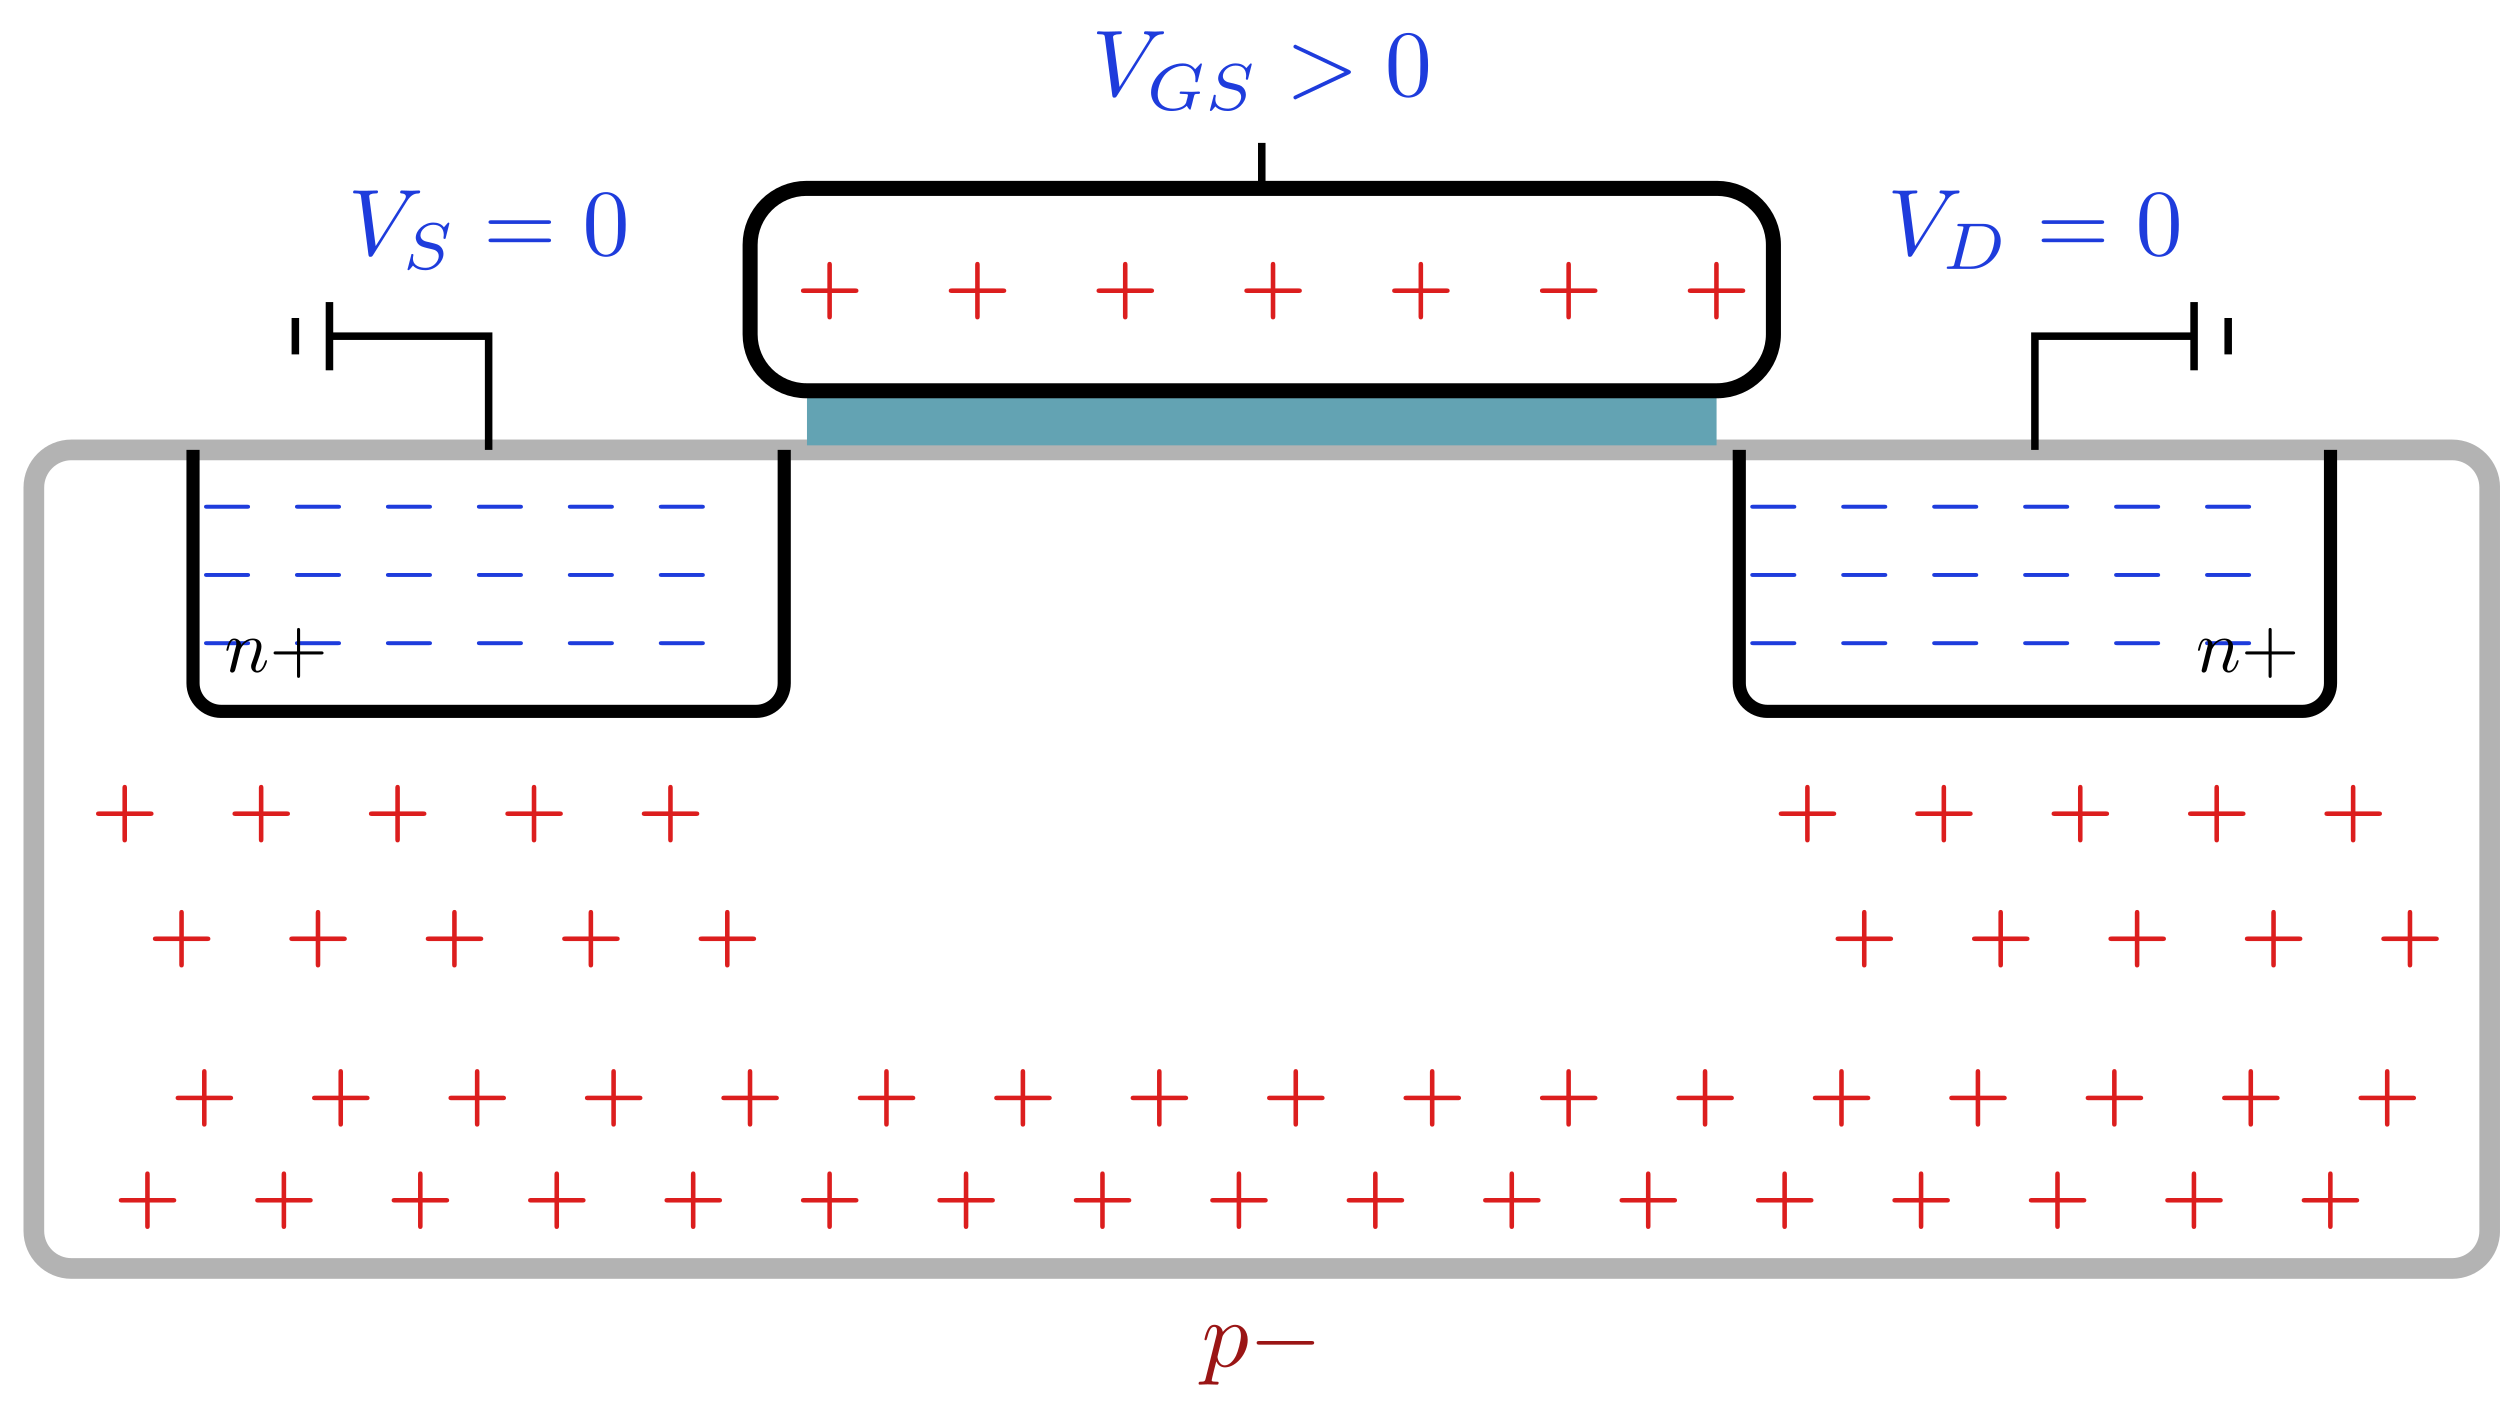
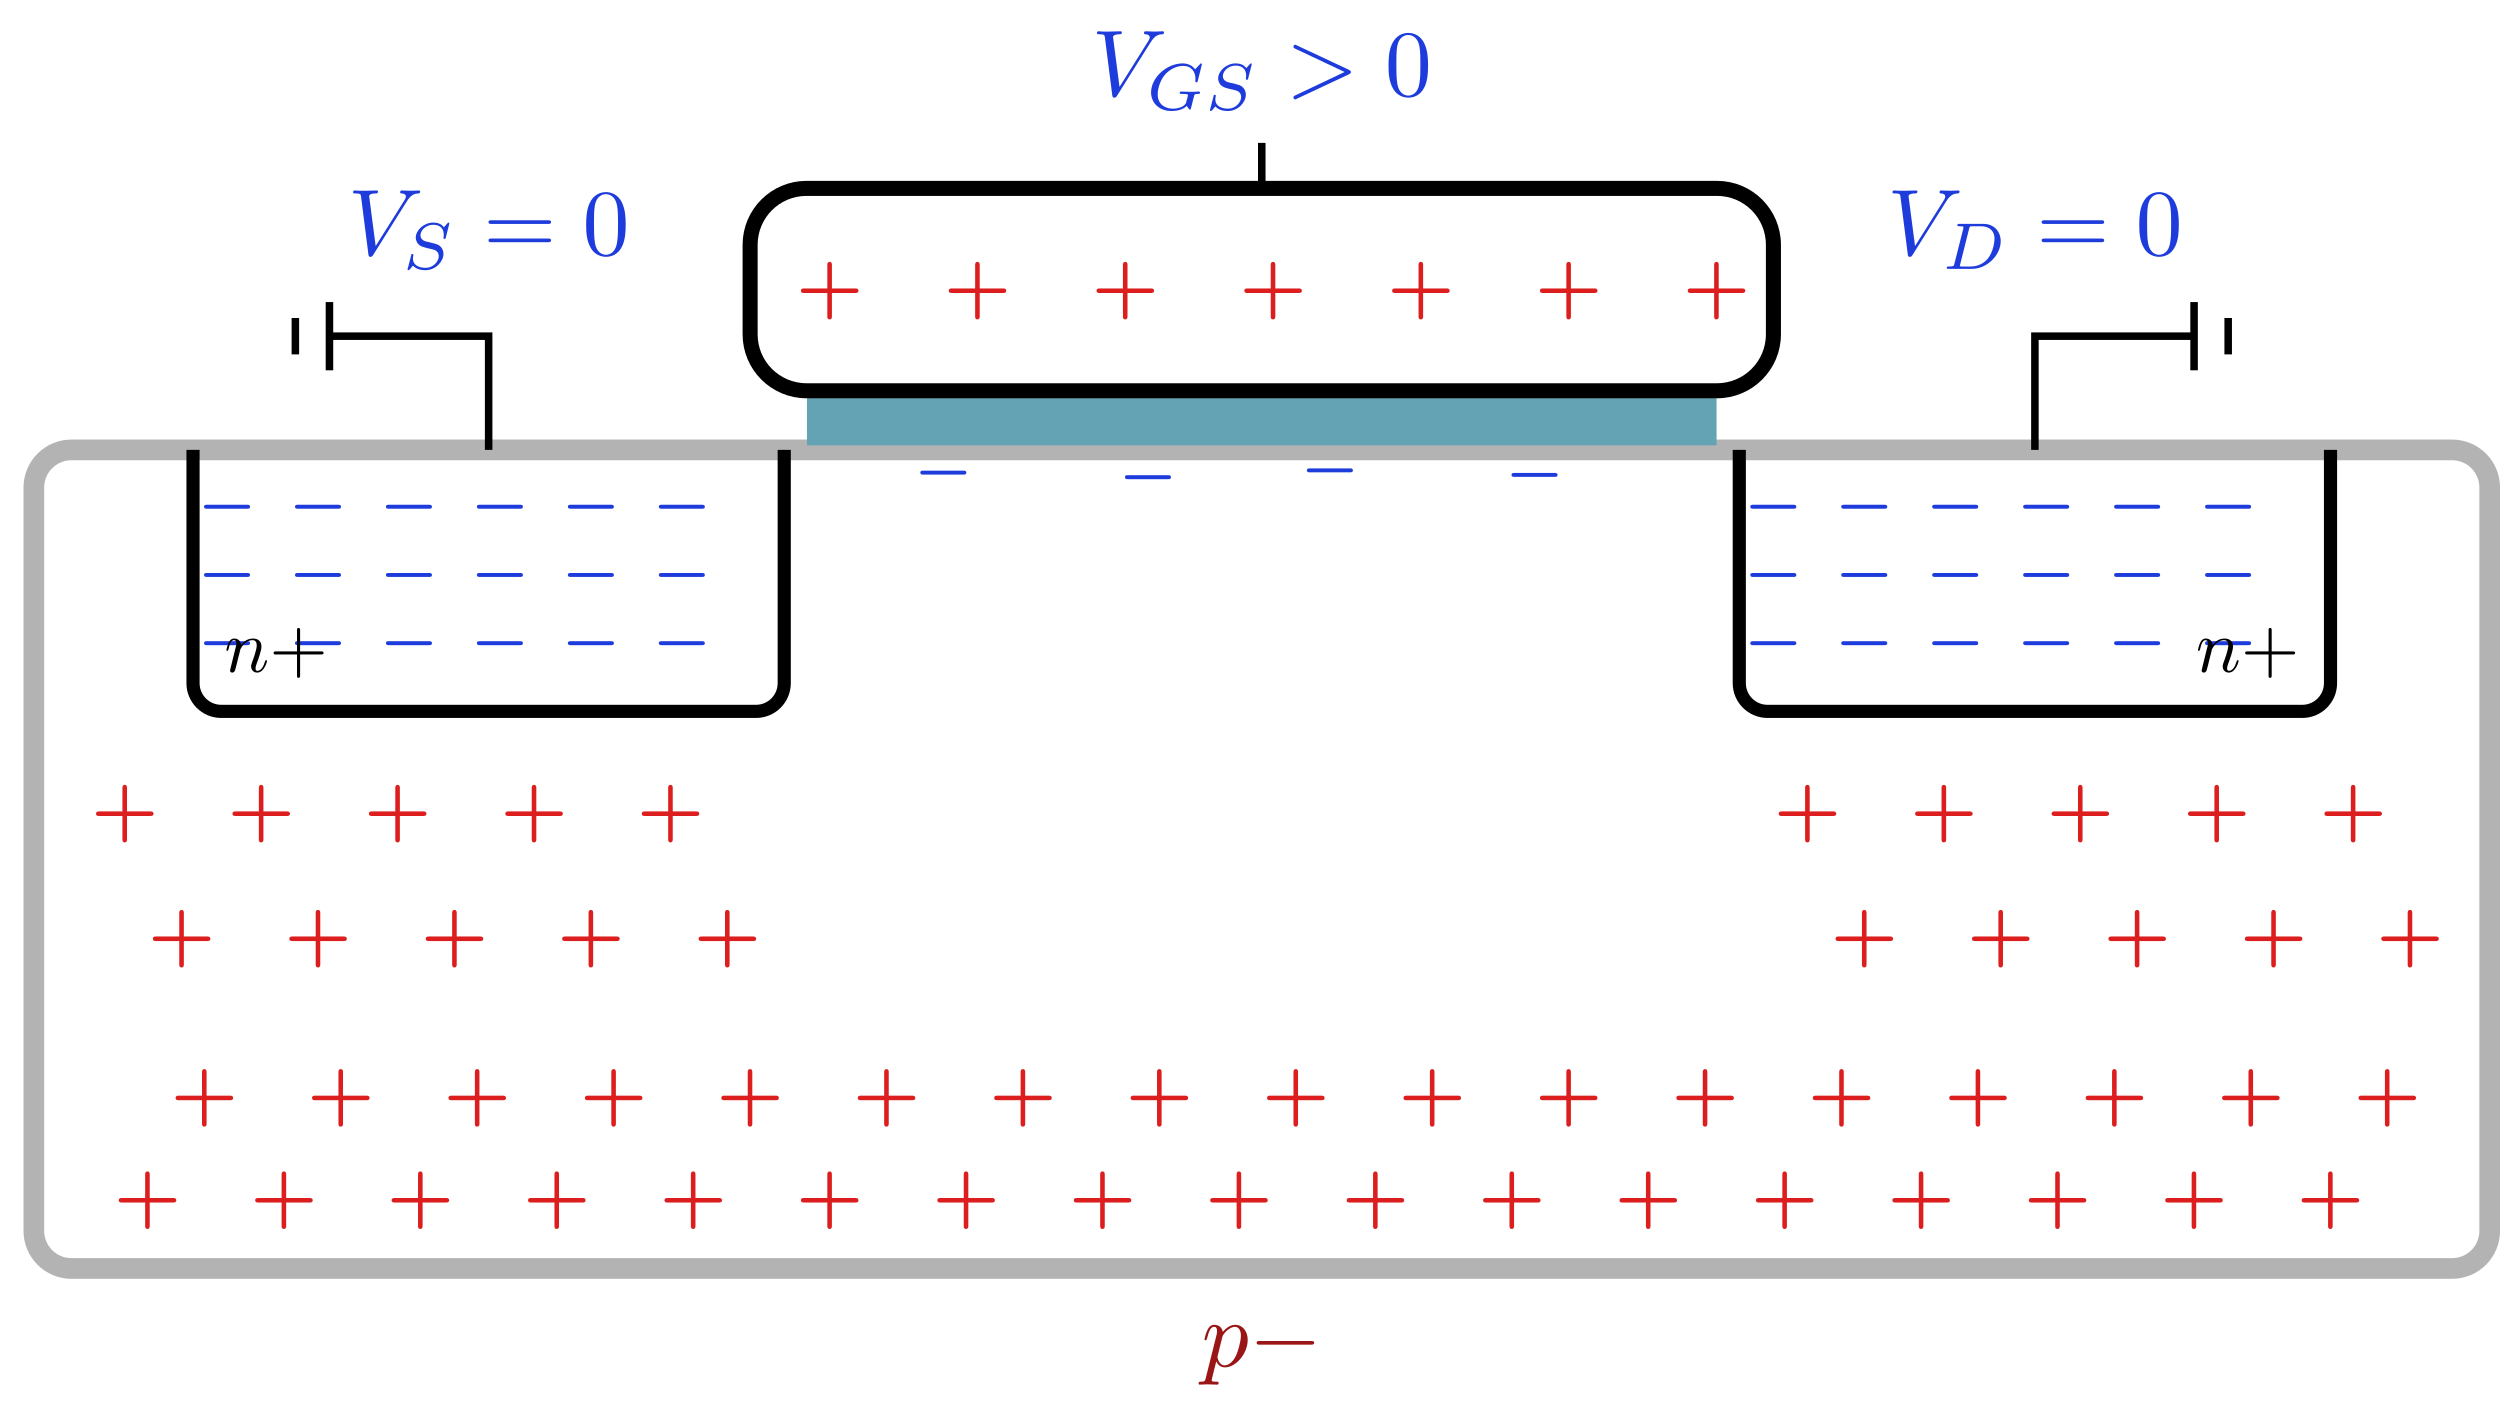
<svg xmlns="http://www.w3.org/2000/svg" xmlns:xlink="http://www.w3.org/1999/xlink" width="264.904pt" height="150.039pt" viewBox="0 0 264.904 150.039">
  <defs>
    <g>
      <g id="glyph-0-0">
        <path d="M 5.234 -1.531 C 5.344 -1.531 5.547 -1.531 5.547 -1.734 C 5.547 -1.953 5.359 -1.953 5.234 -1.953 L 0.984 -1.953 C 0.875 -1.953 0.672 -1.953 0.672 -1.75 C 0.672 -1.531 0.875 -1.531 0.984 -1.531 Z M 5.234 -1.531 " />
      </g>
      <g id="glyph-1-0">
        <path d="M 0.703 -0.469 C 0.672 -0.344 0.625 -0.172 0.625 -0.125 C 0.625 0.016 0.734 0.094 0.859 0.094 C 0.953 0.094 1.094 0.031 1.156 -0.141 C 1.156 -0.156 1.266 -0.531 1.312 -0.719 L 1.484 -1.438 C 1.531 -1.625 1.578 -1.797 1.625 -1.969 C 1.656 -2.109 1.719 -2.344 1.719 -2.375 C 1.844 -2.625 2.266 -3.344 3.016 -3.344 C 3.375 -3.344 3.453 -3.047 3.453 -2.781 C 3.453 -2.297 3.062 -1.281 2.938 -0.938 C 2.859 -0.75 2.859 -0.656 2.859 -0.562 C 2.859 -0.188 3.125 0.094 3.5 0.094 C 4.25 0.094 4.547 -1.078 4.547 -1.141 C 4.547 -1.219 4.484 -1.219 4.453 -1.219 C 4.375 -1.219 4.375 -1.188 4.328 -1.078 C 4.172 -0.531 3.906 -0.094 3.516 -0.094 C 3.391 -0.094 3.328 -0.172 3.328 -0.344 C 3.328 -0.547 3.406 -0.734 3.469 -0.922 C 3.625 -1.344 3.953 -2.219 3.953 -2.672 C 3.953 -3.203 3.625 -3.516 3.047 -3.516 C 2.328 -3.516 1.938 -3.016 1.797 -2.828 C 1.766 -3.281 1.438 -3.516 1.062 -3.516 C 0.703 -3.516 0.547 -3.219 0.469 -3.062 C 0.344 -2.797 0.234 -2.328 0.234 -2.297 C 0.234 -2.219 0.312 -2.219 0.328 -2.219 C 0.406 -2.219 0.422 -2.219 0.469 -2.406 C 0.594 -2.969 0.75 -3.344 1.047 -3.344 C 1.203 -3.344 1.297 -3.25 1.297 -2.984 C 1.297 -2.812 1.266 -2.719 1.156 -2.312 Z M 0.703 -0.469 " />
      </g>
      <g id="glyph-2-0">
        <path d="M 3.266 -1.828 L 5.484 -1.828 C 5.594 -1.828 5.75 -1.828 5.75 -1.984 C 5.75 -2.156 5.594 -2.156 5.484 -2.156 L 3.266 -2.156 L 3.266 -4.375 C 3.266 -4.5 3.266 -4.641 3.094 -4.641 C 2.938 -4.641 2.938 -4.5 2.938 -4.375 L 2.938 -2.156 L 0.703 -2.156 C 0.594 -2.156 0.453 -2.156 0.453 -1.984 C 0.453 -1.828 0.594 -1.828 0.703 -1.828 L 2.938 -1.828 L 2.938 0.391 C 2.938 0.516 2.938 0.656 3.094 0.656 C 3.266 0.656 3.266 0.516 3.266 0.391 Z M 3.266 -1.828 " />
      </g>
      <g id="glyph-3-0">
        <path d="M 3.797 -1.75 L 6.266 -1.75 C 6.359 -1.75 6.609 -1.75 6.609 -1.984 C 6.609 -2.234 6.375 -2.234 6.266 -2.234 L 3.797 -2.234 L 3.797 -4.703 C 3.797 -4.812 3.797 -5.047 3.562 -5.047 C 3.312 -5.047 3.312 -4.812 3.312 -4.703 L 3.312 -2.234 L 0.859 -2.234 C 0.734 -2.234 0.516 -2.234 0.516 -1.984 C 0.516 -1.75 0.75 -1.75 0.859 -1.75 L 3.312 -1.75 L 3.312 0.719 C 3.312 0.812 3.312 1.047 3.547 1.047 C 3.797 1.047 3.797 0.828 3.797 0.719 Z M 3.797 -1.75 " />
      </g>
      <g id="glyph-4-0">
        <path d="M 0.453 1.219 C 0.375 1.562 0.344 1.625 -0.094 1.625 C -0.203 1.625 -0.312 1.625 -0.312 1.812 C -0.312 1.891 -0.266 1.938 -0.188 1.938 C 0.078 1.938 0.375 1.906 0.641 1.906 C 0.984 1.906 1.312 1.938 1.641 1.938 C 1.688 1.938 1.812 1.938 1.812 1.734 C 1.812 1.625 1.719 1.625 1.578 1.625 C 1.078 1.625 1.078 1.562 1.078 1.469 C 1.078 1.344 1.5 -0.281 1.562 -0.531 C 1.688 -0.234 1.969 0.109 2.484 0.109 C 3.641 0.109 4.891 -1.344 4.891 -2.812 C 4.891 -3.75 4.312 -4.406 3.562 -4.406 C 3.062 -4.406 2.578 -4.047 2.25 -3.656 C 2.156 -4.203 1.719 -4.406 1.359 -4.406 C 0.891 -4.406 0.703 -4.016 0.625 -3.844 C 0.438 -3.5 0.312 -2.906 0.312 -2.875 C 0.312 -2.766 0.406 -2.766 0.422 -2.766 C 0.531 -2.766 0.531 -2.781 0.594 -3 C 0.766 -3.703 0.969 -4.188 1.328 -4.188 C 1.5 -4.188 1.641 -4.109 1.641 -3.734 C 1.641 -3.5 1.609 -3.391 1.562 -3.219 Z M 2.203 -3.109 C 2.266 -3.375 2.547 -3.656 2.719 -3.812 C 3.078 -4.109 3.359 -4.188 3.531 -4.188 C 3.922 -4.188 4.172 -3.844 4.172 -3.25 C 4.172 -2.656 3.844 -1.516 3.656 -1.141 C 3.312 -0.438 2.844 -0.109 2.469 -0.109 C 1.812 -0.109 1.688 -0.938 1.688 -1 C 1.688 -1.016 1.688 -1.031 1.719 -1.156 Z M 2.203 -3.109 " />
      </g>
      <g id="glyph-4-1">
        <path d="M 6.266 -5.672 C 6.75 -6.453 7.172 -6.484 7.531 -6.5 C 7.656 -6.516 7.672 -6.672 7.672 -6.688 C 7.672 -6.766 7.609 -6.812 7.531 -6.812 C 7.281 -6.812 6.984 -6.781 6.719 -6.781 C 6.391 -6.781 6.047 -6.812 5.734 -6.812 C 5.672 -6.812 5.547 -6.812 5.547 -6.625 C 5.547 -6.516 5.625 -6.5 5.703 -6.5 C 5.969 -6.484 6.156 -6.375 6.156 -6.172 C 6.156 -6.016 6.016 -5.797 6.016 -5.797 L 2.953 -0.922 L 2.266 -6.203 C 2.266 -6.375 2.5 -6.5 2.953 -6.5 C 3.094 -6.5 3.203 -6.5 3.203 -6.703 C 3.203 -6.781 3.125 -6.812 3.078 -6.812 C 2.672 -6.812 2.25 -6.781 1.828 -6.781 C 1.656 -6.781 1.469 -6.781 1.281 -6.781 C 1.109 -6.781 0.922 -6.812 0.75 -6.812 C 0.672 -6.812 0.562 -6.812 0.562 -6.625 C 0.562 -6.5 0.641 -6.5 0.812 -6.5 C 1.359 -6.5 1.375 -6.406 1.406 -6.156 L 2.188 -0.016 C 2.219 0.188 2.266 0.219 2.391 0.219 C 2.547 0.219 2.594 0.172 2.672 0.047 Z M 6.266 -5.672 " />
      </g>
      <g id="glyph-4-2">
        <path d="M 6.734 -2.266 C 6.844 -2.328 6.922 -2.375 6.922 -2.5 C 6.922 -2.609 6.844 -2.656 6.734 -2.719 L 1.203 -5.312 C 1.078 -5.391 1.062 -5.391 1.031 -5.391 C 0.922 -5.391 0.828 -5.297 0.828 -5.188 C 0.828 -5.094 0.875 -5.031 1.016 -4.969 L 6.25 -2.5 L 1.016 -0.016 C 0.875 0.047 0.828 0.109 0.828 0.203 C 0.828 0.312 0.922 0.406 1.031 0.406 C 1.062 0.406 1.078 0.406 1.203 0.328 Z M 6.734 -2.266 " />
      </g>
      <g id="glyph-5-0">
        <path d="M 6.562 -2.297 C 6.734 -2.297 6.922 -2.297 6.922 -2.5 C 6.922 -2.688 6.734 -2.688 6.562 -2.688 L 1.172 -2.688 C 1 -2.688 0.828 -2.688 0.828 -2.5 C 0.828 -2.297 1 -2.297 1.172 -2.297 Z M 6.562 -2.297 " />
      </g>
      <g id="glyph-6-0">
        <path d="M 4.953 -4.812 C 4.953 -4.844 4.922 -4.906 4.859 -4.906 C 4.812 -4.906 4.812 -4.891 4.719 -4.797 L 4.375 -4.406 C 4.109 -4.781 3.672 -4.906 3.25 -4.906 C 2.266 -4.906 1.391 -4.109 1.391 -3.297 C 1.391 -3.203 1.422 -2.922 1.625 -2.656 C 1.859 -2.391 2.125 -2.328 2.594 -2.203 C 2.734 -2.172 3.078 -2.094 3.188 -2.062 C 3.406 -2.016 3.828 -1.859 3.828 -1.344 C 3.828 -0.781 3.234 -0.109 2.453 -0.109 C 1.828 -0.109 1.094 -0.328 1.094 -1.094 C 1.094 -1.172 1.109 -1.328 1.141 -1.453 C 1.141 -1.484 1.141 -1.484 1.141 -1.484 C 1.141 -1.578 1.062 -1.578 1.031 -1.578 C 0.938 -1.578 0.922 -1.562 0.906 -1.438 L 0.547 -0.047 C 0.531 -0.016 0.516 0.016 0.516 0.062 C 0.516 0.094 0.547 0.141 0.625 0.141 C 0.656 0.141 0.672 0.125 0.766 0.047 C 0.844 -0.047 1.016 -0.266 1.094 -0.344 C 1.469 0.062 2 0.141 2.422 0.141 C 3.484 0.141 4.328 -0.766 4.328 -1.594 C 4.328 -1.891 4.203 -2.172 4.047 -2.328 C 3.812 -2.578 3.703 -2.609 2.797 -2.828 C 2.656 -2.859 2.422 -2.906 2.359 -2.938 C 2.188 -3 1.891 -3.172 1.891 -3.562 C 1.891 -4.125 2.516 -4.672 3.234 -4.672 C 4 -4.672 4.359 -4.25 4.359 -3.594 C 4.359 -3.5 4.328 -3.344 4.328 -3.281 C 4.328 -3.172 4.406 -3.172 4.453 -3.172 C 4.547 -3.172 4.562 -3.219 4.578 -3.328 Z M 4.953 -4.812 " />
      </g>
      <g id="glyph-6-1">
        <path d="M 1.312 -0.547 C 1.266 -0.312 1.25 -0.25 0.703 -0.25 C 0.578 -0.25 0.5 -0.25 0.5 -0.094 C 0.5 0 0.578 0 0.703 0 L 3.188 0 C 4.734 0 6.219 -1.422 6.219 -2.938 C 6.219 -3.953 5.516 -4.766 4.391 -4.766 L 1.844 -4.766 C 1.703 -4.766 1.625 -4.766 1.625 -4.609 C 1.625 -4.516 1.703 -4.516 1.859 -4.516 C 1.969 -4.516 2 -4.516 2.125 -4.5 C 2.266 -4.484 2.266 -4.469 2.266 -4.391 C 2.266 -4.391 2.266 -4.344 2.25 -4.25 Z M 2.875 -4.266 C 2.938 -4.484 2.938 -4.516 3.234 -4.516 L 4.125 -4.516 C 4.906 -4.516 5.562 -4.125 5.562 -3.172 C 5.562 -3.016 5.484 -1.812 4.797 -1.016 C 4.516 -0.703 3.922 -0.25 3.062 -0.25 L 2.125 -0.25 C 1.906 -0.25 1.891 -0.266 1.891 -0.328 C 1.891 -0.328 1.891 -0.359 1.922 -0.469 Z M 2.875 -4.266 " />
      </g>
      <g id="glyph-6-2">
        <path d="M 5.875 -4.812 C 5.875 -4.844 5.859 -4.906 5.781 -4.906 C 5.734 -4.906 5.719 -4.891 5.656 -4.812 L 5.156 -4.281 C 5.094 -4.359 4.703 -4.906 3.844 -4.906 C 2.141 -4.906 0.484 -3.406 0.484 -1.828 C 0.484 -0.75 1.312 0.141 2.641 0.141 C 3.266 0.141 3.906 -0.016 4.266 -0.406 C 4.344 -0.266 4.531 0 4.609 0 C 4.672 0 4.688 -0.031 4.719 -0.188 L 4.859 -0.719 C 4.891 -0.844 4.984 -1.266 5.016 -1.344 C 5.094 -1.656 5.094 -1.672 5.516 -1.672 C 5.562 -1.672 5.672 -1.672 5.672 -1.812 C 5.672 -1.891 5.609 -1.922 5.562 -1.922 C 5.328 -1.922 5.031 -1.891 4.797 -1.891 C 4.625 -1.891 4.391 -1.891 4.219 -1.906 C 4.047 -1.906 3.844 -1.922 3.672 -1.922 C 3.609 -1.922 3.516 -1.922 3.516 -1.766 C 3.516 -1.672 3.594 -1.672 3.766 -1.672 C 3.891 -1.672 4.031 -1.672 4.172 -1.656 C 4.391 -1.641 4.391 -1.609 4.391 -1.531 C 4.391 -1.5 4.391 -1.484 4.344 -1.297 C 4.297 -1.109 4.219 -0.797 4.188 -0.719 C 4 -0.297 3.344 -0.109 2.797 -0.109 C 2.109 -0.109 1.188 -0.453 1.188 -1.625 C 1.188 -2.375 1.547 -3.297 2.062 -3.828 C 2.781 -4.531 3.516 -4.641 3.906 -4.641 C 4.719 -4.641 5.188 -4.062 5.188 -3.281 C 5.188 -3.094 5.172 -3.031 5.172 -3 C 5.172 -2.906 5.266 -2.906 5.297 -2.906 C 5.406 -2.906 5.406 -2.922 5.438 -3.062 Z M 5.875 -4.812 " />
      </g>
      <g id="glyph-7-0">
        <path d="M 6.844 -3.266 C 7 -3.266 7.188 -3.266 7.188 -3.453 C 7.188 -3.656 7 -3.656 6.859 -3.656 L 0.891 -3.656 C 0.75 -3.656 0.562 -3.656 0.562 -3.453 C 0.562 -3.266 0.75 -3.266 0.891 -3.266 Z M 6.859 -1.328 C 7 -1.328 7.188 -1.328 7.188 -1.531 C 7.188 -1.719 7 -1.719 6.844 -1.719 L 0.891 -1.719 C 0.75 -1.719 0.562 -1.719 0.562 -1.531 C 0.562 -1.328 0.75 -1.328 0.891 -1.328 Z M 6.859 -1.328 " />
      </g>
      <g id="glyph-7-1">
        <path d="M 4.578 -3.188 C 4.578 -3.984 4.531 -4.781 4.188 -5.516 C 3.734 -6.484 2.906 -6.641 2.5 -6.641 C 1.891 -6.641 1.172 -6.375 0.75 -5.453 C 0.438 -4.766 0.391 -3.984 0.391 -3.188 C 0.391 -2.438 0.422 -1.547 0.844 -0.781 C 1.266 0.016 2 0.219 2.484 0.219 C 3.016 0.219 3.781 0.016 4.219 -0.938 C 4.531 -1.625 4.578 -2.406 4.578 -3.188 Z M 2.484 0 C 2.094 0 1.5 -0.25 1.328 -1.203 C 1.219 -1.797 1.219 -2.719 1.219 -3.312 C 1.219 -3.953 1.219 -4.609 1.297 -5.141 C 1.484 -6.328 2.234 -6.422 2.484 -6.422 C 2.812 -6.422 3.469 -6.234 3.656 -5.25 C 3.766 -4.688 3.766 -3.938 3.766 -3.312 C 3.766 -2.562 3.766 -1.891 3.656 -1.25 C 3.5 -0.297 2.938 0 2.484 0 Z M 2.484 0 " />
      </g>
    </g>
    <clipPath id="clip-0">
      <path clip-rule="nonzero" d="M 0 16 L 264.902 16 L 264.902 150.039 L 0 150.039 Z M 0 16 " />
    </clipPath>
    <clipPath id="clip-1">
      <path clip-rule="nonzero" d="M 164 27 L 264.902 27 L 264.902 96 L 164 96 Z M 164 27 " />
    </clipPath>
  </defs>
  <g clip-path="url(#clip-0)">
    <path fill="none" stroke-width="2.192" stroke-linecap="butt" stroke-linejoin="miter" stroke="rgb(70%, 70%, 70%)" stroke-opacity="1" stroke-miterlimit="10" d="M -5.654 -0.002 L 246.604 -0.002 C 248.803 -0.002 250.589 -1.783 250.589 -3.986 L 250.589 -82.756 C 250.589 -84.959 248.803 -86.74 246.604 -86.74 L -5.654 -86.74 C -7.853 -86.74 -9.638 -84.959 -9.638 -82.756 L -9.638 -3.986 C -9.638 -1.783 -7.853 -0.002 -5.654 -0.002 Z M -5.654 -0.002 " transform="matrix(1, 0, 0, -1, 13.224, 47.67)" />
  </g>
  <path fill="none" stroke-width="1.395" stroke-linecap="butt" stroke-linejoin="miter" stroke="rgb(0%, 0%, 0%)" stroke-opacity="1" stroke-miterlimit="10" d="M 7.229 -0.002 L 7.229 -24.721 C 7.229 -26.369 8.565 -27.709 10.217 -27.709 L 66.885 -27.709 C 68.538 -27.709 69.874 -26.369 69.874 -24.721 L 69.874 -0.002 " transform="matrix(1, 0, 0, -1, 13.224, 47.67)" />
  <g clip-path="url(#clip-1)">
    <path fill="none" stroke-width="1.395" stroke-linecap="butt" stroke-linejoin="miter" stroke="rgb(0%, 0%, 0%)" stroke-opacity="1" stroke-miterlimit="10" d="M 171.073 -0.002 L 171.073 -24.721 C 171.073 -26.369 172.413 -27.709 174.065 -27.709 L 230.733 -27.709 C 232.381 -27.709 233.721 -26.369 233.721 -24.721 L 233.721 -0.002 " transform="matrix(1, 0, 0, -1, 13.224, 47.67)" />
  </g>
  <g fill="rgb(11.765%, 23.528%, 86.275%)" fill-opacity="1">
    <use xlink:href="#glyph-0-0" x="20.948" y="55.437" />
  </g>
  <g fill="rgb(11.765%, 23.528%, 86.275%)" fill-opacity="1">
    <use xlink:href="#glyph-0-0" x="30.586" y="55.437" />
  </g>
  <g fill="rgb(11.765%, 23.528%, 86.275%)" fill-opacity="1">
    <use xlink:href="#glyph-0-0" x="40.224" y="55.437" />
  </g>
  <g fill="rgb(11.765%, 23.528%, 86.275%)" fill-opacity="1">
    <use xlink:href="#glyph-0-0" x="49.862" y="55.437" />
  </g>
  <g fill="rgb(11.765%, 23.528%, 86.275%)" fill-opacity="1">
    <use xlink:href="#glyph-0-0" x="59.5" y="55.437" />
  </g>
  <g fill="rgb(11.765%, 23.528%, 86.275%)" fill-opacity="1">
    <use xlink:href="#glyph-0-0" x="69.138" y="55.437" />
  </g>
  <g fill="rgb(11.765%, 23.528%, 86.275%)" fill-opacity="1">
    <use xlink:href="#glyph-0-0" x="20.948" y="62.666" />
  </g>
  <g fill="rgb(11.765%, 23.528%, 86.275%)" fill-opacity="1">
    <use xlink:href="#glyph-0-0" x="30.586" y="62.666" />
  </g>
  <g fill="rgb(11.765%, 23.528%, 86.275%)" fill-opacity="1">
    <use xlink:href="#glyph-0-0" x="40.224" y="62.666" />
  </g>
  <g fill="rgb(11.765%, 23.528%, 86.275%)" fill-opacity="1">
    <use xlink:href="#glyph-0-0" x="49.862" y="62.666" />
  </g>
  <g fill="rgb(11.765%, 23.528%, 86.275%)" fill-opacity="1">
    <use xlink:href="#glyph-0-0" x="59.5" y="62.666" />
  </g>
  <g fill="rgb(11.765%, 23.528%, 86.275%)" fill-opacity="1">
    <use xlink:href="#glyph-0-0" x="69.138" y="62.666" />
  </g>
  <g fill="rgb(11.765%, 23.528%, 86.275%)" fill-opacity="1">
    <use xlink:href="#glyph-0-0" x="20.948" y="69.894" />
  </g>
  <g fill="rgb(11.765%, 23.528%, 86.275%)" fill-opacity="1">
    <use xlink:href="#glyph-0-0" x="30.586" y="69.894" />
  </g>
  <g fill="rgb(11.765%, 23.528%, 86.275%)" fill-opacity="1">
    <use xlink:href="#glyph-0-0" x="40.224" y="69.894" />
  </g>
  <g fill="rgb(11.765%, 23.528%, 86.275%)" fill-opacity="1">
    <use xlink:href="#glyph-0-0" x="49.862" y="69.894" />
  </g>
  <g fill="rgb(11.765%, 23.528%, 86.275%)" fill-opacity="1">
    <use xlink:href="#glyph-0-0" x="59.5" y="69.894" />
  </g>
  <g fill="rgb(11.765%, 23.528%, 86.275%)" fill-opacity="1">
    <use xlink:href="#glyph-0-0" x="69.138" y="69.894" />
  </g>
  <g fill="rgb(11.765%, 23.528%, 86.275%)" fill-opacity="1">
    <use xlink:href="#glyph-0-0" x="184.791" y="55.437" />
  </g>
  <g fill="rgb(11.765%, 23.528%, 86.275%)" fill-opacity="1">
    <use xlink:href="#glyph-0-0" x="194.43" y="55.437" />
  </g>
  <g fill="rgb(11.765%, 23.528%, 86.275%)" fill-opacity="1">
    <use xlink:href="#glyph-0-0" x="204.068" y="55.437" />
  </g>
  <g fill="rgb(11.765%, 23.528%, 86.275%)" fill-opacity="1">
    <use xlink:href="#glyph-0-0" x="213.706" y="55.437" />
  </g>
  <g fill="rgb(11.765%, 23.528%, 86.275%)" fill-opacity="1">
    <use xlink:href="#glyph-0-0" x="223.344" y="55.437" />
  </g>
  <g fill="rgb(11.765%, 23.528%, 86.275%)" fill-opacity="1">
    <use xlink:href="#glyph-0-0" x="232.982" y="55.437" />
  </g>
  <g fill="rgb(11.765%, 23.528%, 86.275%)" fill-opacity="1">
    <use xlink:href="#glyph-0-0" x="184.792" y="62.666" />
  </g>
  <g fill="rgb(11.765%, 23.528%, 86.275%)" fill-opacity="1">
    <use xlink:href="#glyph-0-0" x="194.43" y="62.666" />
  </g>
  <g fill="rgb(11.765%, 23.528%, 86.275%)" fill-opacity="1">
    <use xlink:href="#glyph-0-0" x="204.068" y="62.666" />
  </g>
  <g fill="rgb(11.765%, 23.528%, 86.275%)" fill-opacity="1">
    <use xlink:href="#glyph-0-0" x="213.706" y="62.666" />
  </g>
  <g fill="rgb(11.765%, 23.528%, 86.275%)" fill-opacity="1">
    <use xlink:href="#glyph-0-0" x="223.344" y="62.666" />
  </g>
  <g fill="rgb(11.765%, 23.528%, 86.275%)" fill-opacity="1">
    <use xlink:href="#glyph-0-0" x="232.982" y="62.666" />
  </g>
  <g fill="rgb(11.765%, 23.528%, 86.275%)" fill-opacity="1">
    <use xlink:href="#glyph-0-0" x="184.792" y="69.894" />
  </g>
  <g fill="rgb(11.765%, 23.528%, 86.275%)" fill-opacity="1">
    <use xlink:href="#glyph-0-0" x="194.43" y="69.894" />
  </g>
  <g fill="rgb(11.765%, 23.528%, 86.275%)" fill-opacity="1">
    <use xlink:href="#glyph-0-0" x="204.068" y="69.894" />
  </g>
  <g fill="rgb(11.765%, 23.528%, 86.275%)" fill-opacity="1">
    <use xlink:href="#glyph-0-0" x="213.706" y="69.894" />
  </g>
  <g fill="rgb(11.765%, 23.528%, 86.275%)" fill-opacity="1">
    <use xlink:href="#glyph-0-0" x="223.344" y="69.894" />
  </g>
  <g fill="rgb(11.765%, 23.528%, 86.275%)" fill-opacity="1">
    <use xlink:href="#glyph-0-0" x="232.982" y="69.894" />
  </g>
  <g fill="rgb(0%, 0%, 0%)" fill-opacity="1">
    <use xlink:href="#glyph-1-0" x="23.75" y="71.176" />
  </g>
  <g fill="rgb(0%, 0%, 0%)" fill-opacity="1">
    <use xlink:href="#glyph-2-0" x="28.534" y="71.176" />
  </g>
  <g fill="rgb(0%, 0%, 0%)" fill-opacity="1">
    <use xlink:href="#glyph-1-0" x="232.661" y="71.176" />
  </g>
  <g fill="rgb(0%, 0%, 0%)" fill-opacity="1">
    <use xlink:href="#glyph-2-0" x="237.445" y="71.176" />
  </g>
  <g fill="rgb(86.275%, 11.765%, 11.765%)" fill-opacity="1">
    <use xlink:href="#glyph-3-0" x="12.069" y="129.175" />
  </g>
  <g fill="rgb(86.275%, 11.765%, 11.765%)" fill-opacity="1">
    <use xlink:href="#glyph-3-0" x="26.526" y="129.175" />
  </g>
  <g fill="rgb(86.275%, 11.765%, 11.765%)" fill-opacity="1">
    <use xlink:href="#glyph-3-0" x="40.983" y="129.175" />
  </g>
  <g fill="rgb(86.275%, 11.765%, 11.765%)" fill-opacity="1">
    <use xlink:href="#glyph-3-0" x="55.439" y="129.175" />
  </g>
  <g fill="rgb(86.275%, 11.765%, 11.765%)" fill-opacity="1">
    <use xlink:href="#glyph-3-0" x="69.896" y="129.175" />
  </g>
  <g fill="rgb(86.275%, 11.765%, 11.765%)" fill-opacity="1">
    <use xlink:href="#glyph-3-0" x="84.352" y="129.175" />
  </g>
  <g fill="rgb(86.275%, 11.765%, 11.765%)" fill-opacity="1">
    <use xlink:href="#glyph-3-0" x="98.809" y="129.175" />
  </g>
  <g fill="rgb(86.275%, 11.765%, 11.765%)" fill-opacity="1">
    <use xlink:href="#glyph-3-0" x="113.265" y="129.175" />
  </g>
  <g fill="rgb(86.275%, 11.765%, 11.765%)" fill-opacity="1">
    <use xlink:href="#glyph-3-0" x="127.722" y="129.175" />
  </g>
  <g fill="rgb(86.275%, 11.765%, 11.765%)" fill-opacity="1">
    <use xlink:href="#glyph-3-0" x="142.179" y="129.175" />
  </g>
  <g fill="rgb(86.275%, 11.765%, 11.765%)" fill-opacity="1">
    <use xlink:href="#glyph-3-0" x="156.635" y="129.175" />
  </g>
  <g fill="rgb(86.275%, 11.765%, 11.765%)" fill-opacity="1">
    <use xlink:href="#glyph-3-0" x="171.092" y="129.175" />
  </g>
  <g fill="rgb(86.275%, 11.765%, 11.765%)" fill-opacity="1">
    <use xlink:href="#glyph-3-0" x="185.548" y="129.175" />
  </g>
  <g fill="rgb(86.275%, 11.765%, 11.765%)" fill-opacity="1">
    <use xlink:href="#glyph-3-0" x="200.005" y="129.175" />
  </g>
  <g fill="rgb(86.275%, 11.765%, 11.765%)" fill-opacity="1">
    <use xlink:href="#glyph-3-0" x="214.461" y="129.175" />
  </g>
  <g fill="rgb(86.275%, 11.765%, 11.765%)" fill-opacity="1">
    <use xlink:href="#glyph-3-0" x="228.918" y="129.175" />
  </g>
  <g fill="rgb(86.275%, 11.765%, 11.765%)" fill-opacity="1">
    <use xlink:href="#glyph-3-0" x="243.375" y="129.175" />
  </g>
  <g fill="rgb(86.275%, 11.765%, 11.765%)" fill-opacity="1">
    <use xlink:href="#glyph-3-0" x="18.093" y="118.332" />
  </g>
  <g fill="rgb(86.275%, 11.765%, 11.765%)" fill-opacity="1">
    <use xlink:href="#glyph-3-0" x="32.55" y="118.332" />
  </g>
  <g fill="rgb(86.275%, 11.765%, 11.765%)" fill-opacity="1">
    <use xlink:href="#glyph-3-0" x="47.006" y="118.332" />
  </g>
  <g fill="rgb(86.275%, 11.765%, 11.765%)" fill-opacity="1">
    <use xlink:href="#glyph-3-0" x="61.463" y="118.332" />
  </g>
  <g fill="rgb(86.275%, 11.765%, 11.765%)" fill-opacity="1">
    <use xlink:href="#glyph-3-0" x="75.919" y="118.332" />
  </g>
  <g fill="rgb(86.275%, 11.765%, 11.765%)" fill-opacity="1">
    <use xlink:href="#glyph-3-0" x="90.376" y="118.332" />
  </g>
  <g fill="rgb(86.275%, 11.765%, 11.765%)" fill-opacity="1">
    <use xlink:href="#glyph-3-0" x="104.833" y="118.332" />
  </g>
  <g fill="rgb(86.275%, 11.765%, 11.765%)" fill-opacity="1">
    <use xlink:href="#glyph-3-0" x="119.289" y="118.332" />
  </g>
  <g fill="rgb(86.275%, 11.765%, 11.765%)" fill-opacity="1">
    <use xlink:href="#glyph-3-0" x="133.746" y="118.332" />
  </g>
  <g fill="rgb(86.275%, 11.765%, 11.765%)" fill-opacity="1">
    <use xlink:href="#glyph-3-0" x="148.202" y="118.332" />
  </g>
  <g fill="rgb(86.275%, 11.765%, 11.765%)" fill-opacity="1">
    <use xlink:href="#glyph-3-0" x="162.659" y="118.332" />
  </g>
  <g fill="rgb(86.275%, 11.765%, 11.765%)" fill-opacity="1">
    <use xlink:href="#glyph-3-0" x="177.115" y="118.332" />
  </g>
  <g fill="rgb(86.275%, 11.765%, 11.765%)" fill-opacity="1">
    <use xlink:href="#glyph-3-0" x="191.572" y="118.332" />
  </g>
  <g fill="rgb(86.275%, 11.765%, 11.765%)" fill-opacity="1">
    <use xlink:href="#glyph-3-0" x="206.029" y="118.332" />
  </g>
  <g fill="rgb(86.275%, 11.765%, 11.765%)" fill-opacity="1">
    <use xlink:href="#glyph-3-0" x="220.485" y="118.332" />
  </g>
  <g fill="rgb(86.275%, 11.765%, 11.765%)" fill-opacity="1">
    <use xlink:href="#glyph-3-0" x="234.942" y="118.332" />
  </g>
  <g fill="rgb(86.275%, 11.765%, 11.765%)" fill-opacity="1">
    <use xlink:href="#glyph-3-0" x="249.398" y="118.332" />
  </g>
  <g fill="rgb(60.393%, 8.237%, 8.237%)" fill-opacity="1">
    <use xlink:href="#glyph-4-0" x="127.317" y="144.781" />
  </g>
  <g fill="rgb(60.393%, 8.237%, 8.237%)" fill-opacity="1">
    <use xlink:href="#glyph-5-0" x="132.329" y="144.781" />
  </g>
  <path fill-rule="nonzero" fill="rgb(38.823%, 63.921%, 70.197%)" fill-opacity="1" d="M 85.508 47.188 L 85.508 41.887 L 181.891 41.887 L 181.891 47.188 Z M 85.508 47.188 " />
  <path fill="none" stroke-width="1.594" stroke-linecap="butt" stroke-linejoin="miter" stroke="rgb(0%, 0%, 0%)" stroke-opacity="1" stroke-miterlimit="10" d="M 66.26 12.24 L 66.26 21.733 C 66.26 25.033 68.936 27.709 72.237 27.709 L 168.71 27.709 C 172.01 27.709 174.69 25.033 174.69 21.733 L 174.69 12.24 C 174.69 8.94 172.01 6.264 168.71 6.264 L 72.237 6.264 C 68.936 6.264 66.26 8.94 66.26 12.24 Z M 66.26 12.24 " transform="matrix(1, 0, 0, -1, 13.224, 47.67)" />
  <g fill="rgb(86.275%, 11.765%, 11.765%)" fill-opacity="1">
    <use xlink:href="#glyph-3-0" x="9.66" y="88.214" />
  </g>
  <g fill="rgb(86.275%, 11.765%, 11.765%)" fill-opacity="1">
    <use xlink:href="#glyph-3-0" x="24.117" y="88.214" />
  </g>
  <g fill="rgb(86.275%, 11.765%, 11.765%)" fill-opacity="1">
    <use xlink:href="#glyph-3-0" x="38.574" y="88.214" />
  </g>
  <g fill="rgb(86.275%, 11.765%, 11.765%)" fill-opacity="1">
    <use xlink:href="#glyph-3-0" x="53.031" y="88.214" />
  </g>
  <g fill="rgb(86.275%, 11.765%, 11.765%)" fill-opacity="1">
    <use xlink:href="#glyph-3-0" x="67.488" y="88.214" />
  </g>
  <g fill="rgb(86.275%, 11.765%, 11.765%)" fill-opacity="1">
    <use xlink:href="#glyph-3-0" x="187.96" y="88.214" />
  </g>
  <g fill="rgb(86.275%, 11.765%, 11.765%)" fill-opacity="1">
    <use xlink:href="#glyph-3-0" x="202.417" y="88.214" />
  </g>
  <g fill="rgb(86.275%, 11.765%, 11.765%)" fill-opacity="1">
    <use xlink:href="#glyph-3-0" x="216.874" y="88.214" />
  </g>
  <g fill="rgb(86.275%, 11.765%, 11.765%)" fill-opacity="1">
    <use xlink:href="#glyph-3-0" x="231.33" y="88.214" />
  </g>
  <g fill="rgb(86.275%, 11.765%, 11.765%)" fill-opacity="1">
    <use xlink:href="#glyph-3-0" x="245.787" y="88.214" />
  </g>
  <g fill="rgb(86.275%, 11.765%, 11.765%)" fill-opacity="1">
    <use xlink:href="#glyph-3-0" x="15.683" y="101.466" />
  </g>
  <g fill="rgb(86.275%, 11.765%, 11.765%)" fill-opacity="1">
    <use xlink:href="#glyph-3-0" x="30.14" y="101.466" />
  </g>
  <g fill="rgb(86.275%, 11.765%, 11.765%)" fill-opacity="1">
    <use xlink:href="#glyph-3-0" x="44.597" y="101.466" />
  </g>
  <g fill="rgb(86.275%, 11.765%, 11.765%)" fill-opacity="1">
    <use xlink:href="#glyph-3-0" x="59.054" y="101.466" />
  </g>
  <g fill="rgb(86.275%, 11.765%, 11.765%)" fill-opacity="1">
    <use xlink:href="#glyph-3-0" x="73.511" y="101.466" />
  </g>
  <g fill="rgb(86.275%, 11.765%, 11.765%)" fill-opacity="1">
    <use xlink:href="#glyph-3-0" x="193.984" y="101.466" />
  </g>
  <g fill="rgb(86.275%, 11.765%, 11.765%)" fill-opacity="1">
    <use xlink:href="#glyph-3-0" x="208.441" y="101.466" />
  </g>
  <g fill="rgb(86.275%, 11.765%, 11.765%)" fill-opacity="1">
    <use xlink:href="#glyph-3-0" x="222.897" y="101.466" />
  </g>
  <g fill="rgb(86.275%, 11.765%, 11.765%)" fill-opacity="1">
    <use xlink:href="#glyph-3-0" x="237.354" y="101.466" />
  </g>
  <g fill="rgb(86.275%, 11.765%, 11.765%)" fill-opacity="1">
    <use xlink:href="#glyph-3-0" x="251.81" y="101.466" />
  </g>
-   <g fill="rgb(86.275%, 11.765%, 11.765%)" fill-opacity="1">
-     <use xlink:href="#glyph-3-0" x="84.353" y="32.796" />
-   </g>
-   <g fill="rgb(86.275%, 11.765%, 11.765%)" fill-opacity="1">
-     <use xlink:href="#glyph-3-0" x="100.015" y="32.796" />
-   </g>
-   <g fill="rgb(86.275%, 11.765%, 11.765%)" fill-opacity="1">
-     <use xlink:href="#glyph-3-0" x="115.676" y="32.796" />
-   </g>
-   <g fill="rgb(86.275%, 11.765%, 11.765%)" fill-opacity="1">
-     <use xlink:href="#glyph-3-0" x="131.337" y="32.796" />
-   </g>
-   <g fill="rgb(86.275%, 11.765%, 11.765%)" fill-opacity="1">
-     <use xlink:href="#glyph-3-0" x="146.999" y="32.796" />
-   </g>
-   <g fill="rgb(86.275%, 11.765%, 11.765%)" fill-opacity="1">
-     <use xlink:href="#glyph-3-0" x="162.66" y="32.796" />
-   </g>
-   <g fill="rgb(86.275%, 11.765%, 11.765%)" fill-opacity="1">
-     <use xlink:href="#glyph-3-0" x="178.322" y="32.796" />
+   <g fill="rgb(11.765%, 23.528%, 86.275%)" fill-opacity="1">
+     <use xlink:href="#glyph-0-0" x="96.846" y="51.823" />
+   </g>
+   <g fill="rgb(11.765%, 23.528%, 86.275%)" fill-opacity="1">
+     <use xlink:href="#glyph-0-0" x="118.531" y="52.305" />
+   </g>
+   <g fill="rgb(11.765%, 23.528%, 86.275%)" fill-opacity="1">
+     <use xlink:href="#glyph-0-0" x="137.807" y="51.582" />
+   </g>
+   <g fill="rgb(11.765%, 23.528%, 86.275%)" fill-opacity="1">
+     <use xlink:href="#glyph-0-0" x="159.492" y="52.064" />
+   </g>
+   <g fill="rgb(86.275%, 11.765%, 11.765%)" fill-opacity="1">
+     <use xlink:href="#glyph-3-0" x="84.353" y="32.797" />
+   </g>
+   <g fill="rgb(86.275%, 11.765%, 11.765%)" fill-opacity="1">
+     <use xlink:href="#glyph-3-0" x="100.015" y="32.797" />
+   </g>
+   <g fill="rgb(86.275%, 11.765%, 11.765%)" fill-opacity="1">
+     <use xlink:href="#glyph-3-0" x="115.676" y="32.797" />
+   </g>
+   <g fill="rgb(86.275%, 11.765%, 11.765%)" fill-opacity="1">
+     <use xlink:href="#glyph-3-0" x="131.337" y="32.797" />
+   </g>
+   <g fill="rgb(86.275%, 11.765%, 11.765%)" fill-opacity="1">
+     <use xlink:href="#glyph-3-0" x="146.999" y="32.797" />
+   </g>
+   <g fill="rgb(86.275%, 11.765%, 11.765%)" fill-opacity="1">
+     <use xlink:href="#glyph-3-0" x="162.66" y="32.797" />
+   </g>
+   <g fill="rgb(86.275%, 11.765%, 11.765%)" fill-opacity="1">
+     <use xlink:href="#glyph-3-0" x="178.321" y="32.797" />
  </g>
  <path fill="none" stroke-width="0.797" stroke-linecap="butt" stroke-linejoin="miter" stroke="rgb(0%, 0%, 0%)" stroke-opacity="1" stroke-miterlimit="10" d="M 38.553 -0.002 L 38.553 12.049 L 21.686 12.049 " transform="matrix(1, 0, 0, -1, 13.224, 47.67)" />
  <path fill="none" stroke-width="0.797" stroke-linecap="butt" stroke-linejoin="miter" stroke="rgb(0%, 0%, 0%)" stroke-opacity="1" stroke-miterlimit="10" d="M 21.686 8.432 L 21.686 15.662 " transform="matrix(1, 0, 0, -1, 13.224, 47.67)" />
  <path fill="none" stroke-width="0.797" stroke-linecap="butt" stroke-linejoin="miter" stroke="rgb(0%, 0%, 0%)" stroke-opacity="1" stroke-miterlimit="10" d="M 18.073 10.119 L 18.073 13.975 " transform="matrix(1, 0, 0, -1, 13.224, 47.67)" />
  <g fill="rgb(11.765%, 23.528%, 86.275%)" fill-opacity="1">
    <use xlink:href="#glyph-4-1" x="36.852" y="26.995" />
  </g>
  <g fill="rgb(11.765%, 23.528%, 86.275%)" fill-opacity="1">
    <use xlink:href="#glyph-6-0" x="42.663" y="28.489" />
  </g>
  <g fill="rgb(11.765%, 23.528%, 86.275%)" fill-opacity="1">
    <use xlink:href="#glyph-7-0" x="51.202" y="26.995" />
  </g>
  <g fill="rgb(11.765%, 23.528%, 86.275%)" fill-opacity="1">
    <use xlink:href="#glyph-7-1" x="61.721" y="26.995" />
  </g>
  <path fill="none" stroke-width="0.797" stroke-linecap="butt" stroke-linejoin="miter" stroke="rgb(0%, 0%, 0%)" stroke-opacity="1" stroke-miterlimit="10" d="M 202.397 -0.002 L 202.397 12.049 L 219.264 12.049 " transform="matrix(1, 0, 0, -1, 13.224, 47.67)" />
  <path fill="none" stroke-width="0.797" stroke-linecap="butt" stroke-linejoin="miter" stroke="rgb(0%, 0%, 0%)" stroke-opacity="1" stroke-miterlimit="10" d="M 219.264 8.432 L 219.264 15.662 " transform="matrix(1, 0, 0, -1, 13.224, 47.67)" />
  <path fill="none" stroke-width="0.797" stroke-linecap="butt" stroke-linejoin="miter" stroke="rgb(0%, 0%, 0%)" stroke-opacity="1" stroke-miterlimit="10" d="M 222.878 10.119 L 222.878 13.975 " transform="matrix(1, 0, 0, -1, 13.224, 47.67)" />
  <g fill="rgb(11.765%, 23.528%, 86.275%)" fill-opacity="1">
-     <use xlink:href="#glyph-4-1" x="199.968" y="26.995" />
+     <use xlink:href="#glyph-4-1" x="199.967" y="26.995" />
  </g>
  <g fill="rgb(11.765%, 23.528%, 86.275%)" fill-opacity="1">
    <use xlink:href="#glyph-6-1" x="205.779" y="28.489" />
  </g>
  <g fill="rgb(11.765%, 23.528%, 86.275%)" fill-opacity="1">
    <use xlink:href="#glyph-7-0" x="215.773" y="26.995" />
  </g>
  <g fill="rgb(11.765%, 23.528%, 86.275%)" fill-opacity="1">
    <use xlink:href="#glyph-7-1" x="226.292" y="26.995" />
  </g>
  <g fill="rgb(11.765%, 23.528%, 86.275%)" fill-opacity="1">
    <use xlink:href="#glyph-4-1" x="115.672" y="10.128" />
  </g>
  <g fill="rgb(11.765%, 23.528%, 86.275%)" fill-opacity="1">
-     <use xlink:href="#glyph-6-2" x="121.484" y="11.622" />
-     <use xlink:href="#glyph-6-0" x="127.686" y="11.622" />
+     <use xlink:href="#glyph-6-2" x="121.484" y="11.623" />
+     <use xlink:href="#glyph-6-0" x="127.686" y="11.623" />
  </g>
  <g fill="rgb(11.765%, 23.528%, 86.275%)" fill-opacity="1">
    <use xlink:href="#glyph-4-2" x="136.225" y="10.128" />
  </g>
  <g fill="rgb(11.765%, 23.528%, 86.275%)" fill-opacity="1">
    <use xlink:href="#glyph-7-1" x="146.741" y="10.128" />
  </g>
  <path fill="none" stroke-width="0.797" stroke-linecap="butt" stroke-linejoin="miter" stroke="rgb(0%, 0%, 0%)" stroke-opacity="1" stroke-miterlimit="10" d="M 120.475 27.709 L 120.475 32.529 " transform="matrix(1, 0, 0, -1, 13.224, 47.67)" />
</svg>
